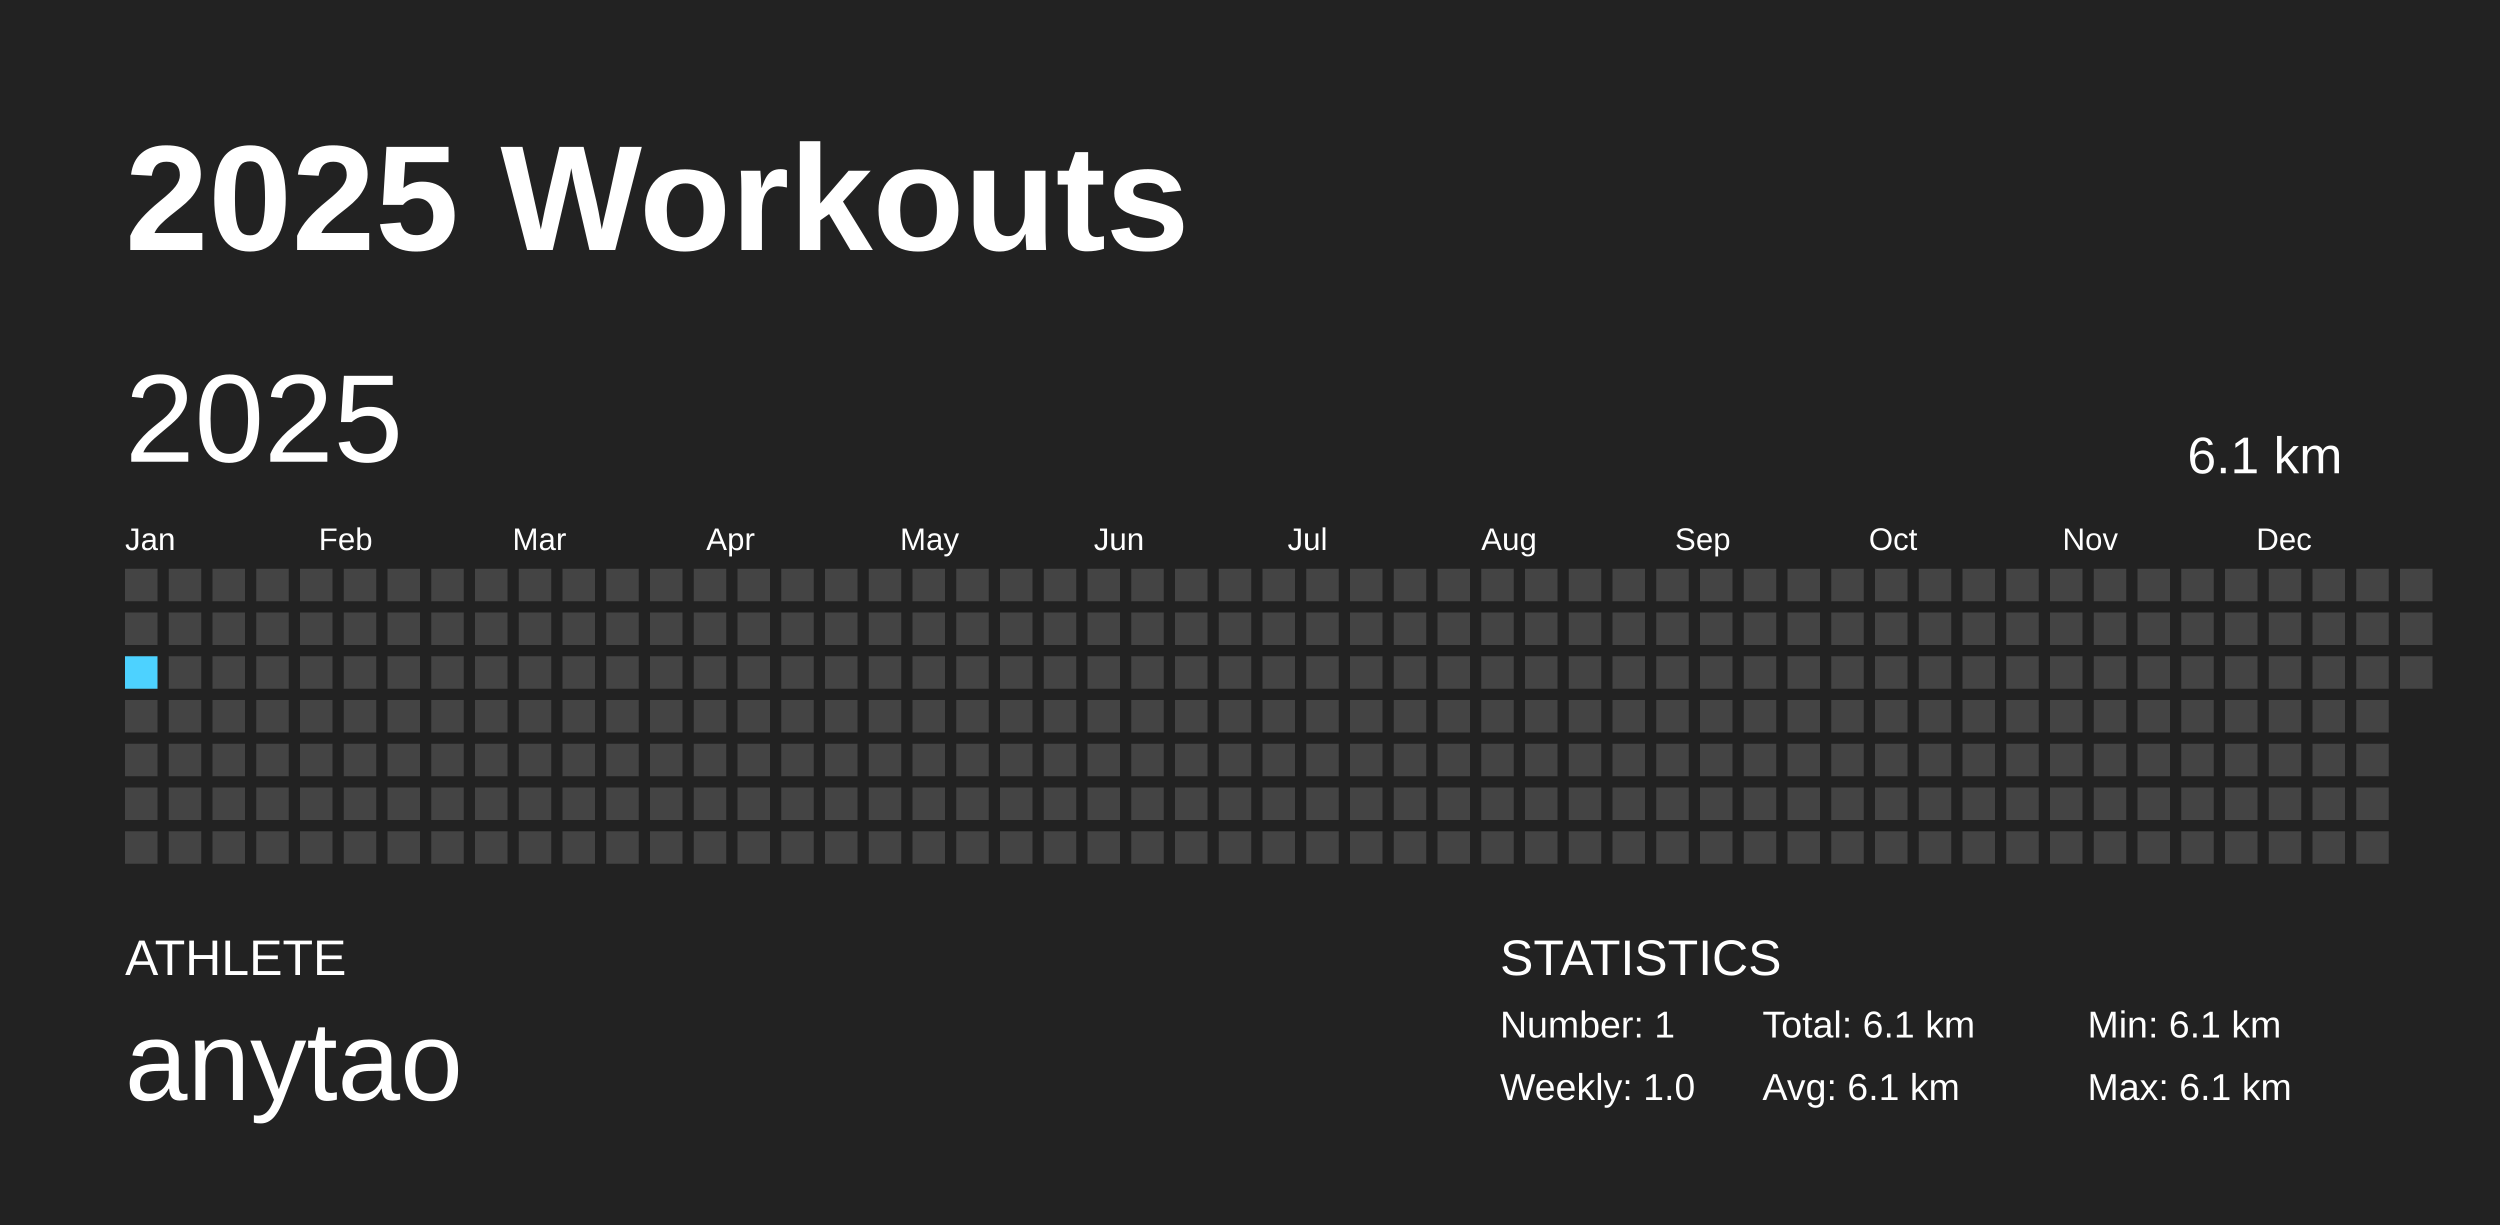
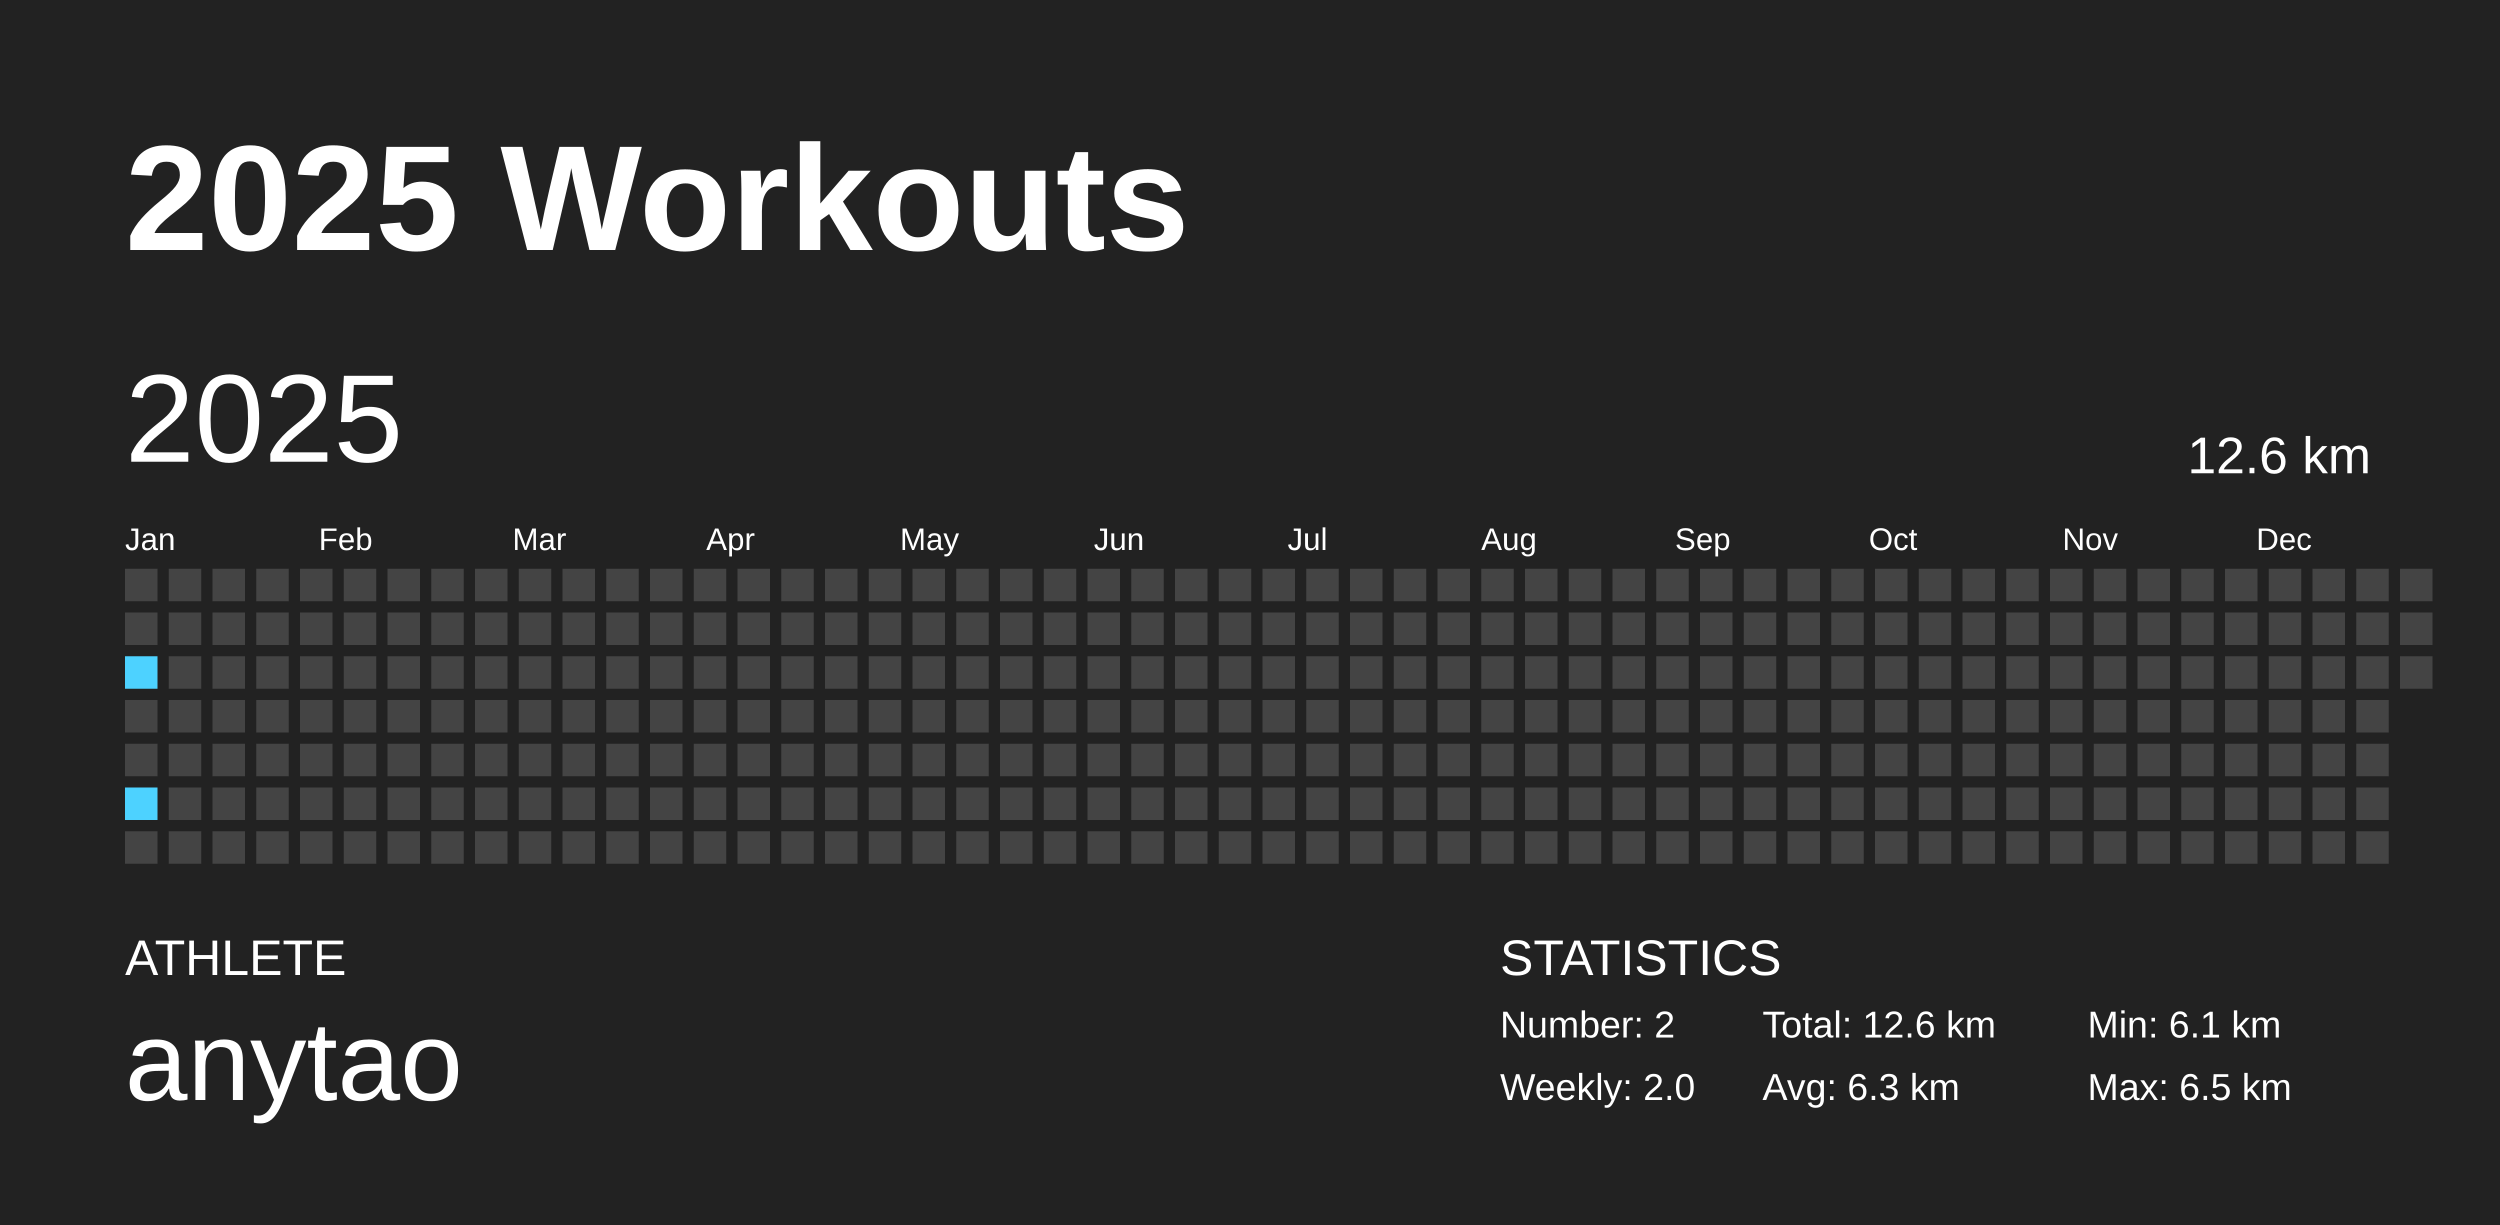
<svg xmlns="http://www.w3.org/2000/svg" baseProfile="full" height="98mm" version="1.1" viewBox="0,0,200,98" width="200mm">
  <defs />
  <rect fill="#222222" height="98" width="200" x="0" y="0" />
  <text fill="#FFFFFF" style="font-size:12px; font-family:Arial; font-weight:bold;" x="10" y="20">2025 Workouts</text>
  <text fill="#FFFFFF" style="font-size:4px; font-family:Arial" x="10" y="78">ATHLETE</text>
  <text fill="#FFFFFF" style="font-size:9px; font-family:Arial" x="10" y="88">anytao</text>
  <text fill="#FFFFFF" style="font-size:4px; font-family:Arial" x="120" y="78">STATISTICS</text>
-   <text fill="#FFFFFF" style="font-size:3px; font-family:Arial" x="120" y="83">Number: 1</text>
-   <text fill="#FFFFFF" style="font-size:3px; font-family:Arial" x="120" y="88">Weekly: 1.0</text>
-   <text fill="#FFFFFF" style="font-size:3px; font-family:Arial" x="141" y="83">Total: 6.1 km</text>
-   <text fill="#FFFFFF" style="font-size:3px; font-family:Arial" x="141" y="88">Avg: 6.1 km</text>
+   <text fill="#FFFFFF" style="font-size:3px; font-family:Arial" x="120" y="83">Number: 2</text>
+   <text fill="#FFFFFF" style="font-size:3px; font-family:Arial" x="120" y="88">Weekly: 2.0</text>
+   <text fill="#FFFFFF" style="font-size:3px; font-family:Arial" x="141" y="83">Total: 12.6 km</text>
+   <text fill="#FFFFFF" style="font-size:3px; font-family:Arial" x="141" y="88">Avg: 6.3 km</text>
  <text fill="#FFFFFF" style="font-size:3px; font-family:Arial" x="167" y="83">Min: 6.1 km</text>
-   <text fill="#FFFFFF" style="font-size:3px; font-family:Arial" x="167" y="88">Max: 6.1 km</text>
+   <text fill="#FFFFFF" style="font-size:3px; font-family:Arial" x="167" y="88">Max: 6.5 km</text>
  <text dominant-baseline="hanging" fill="#FFFFFF" style="font-size:10.0px; font-family:Arial;" x="10" y="30">2025</text>
-   <text dominant-baseline="hanging" fill="#FFFFFF" style="font-size:4.125px; font-family:Arial;" x="175" y="35">6.1 km</text>
+   <text dominant-baseline="hanging" fill="#FFFFFF" style="font-size:4.125px; font-family:Arial;" x="175" y="35">12.6 km</text>
  <text fill="#FFFFFF" style="font-size:2.5px; font-family:Arial" x="10.0" y="44">Jan</text>
  <text fill="#FFFFFF" style="font-size:2.5px; font-family:Arial" x="25.5" y="44">Feb</text>
  <text fill="#FFFFFF" style="font-size:2.5px; font-family:Arial" x="41.0" y="44">Mar</text>
  <text fill="#FFFFFF" style="font-size:2.5px; font-family:Arial" x="56.5" y="44">Apr</text>
  <text fill="#FFFFFF" style="font-size:2.5px; font-family:Arial" x="72.0" y="44">May</text>
  <text fill="#FFFFFF" style="font-size:2.5px; font-family:Arial" x="87.5" y="44">Jun</text>
  <text fill="#FFFFFF" style="font-size:2.5px; font-family:Arial" x="103.0" y="44">Jul</text>
  <text fill="#FFFFFF" style="font-size:2.5px; font-family:Arial" x="118.5" y="44">Aug</text>
  <text fill="#FFFFFF" style="font-size:2.5px; font-family:Arial" x="134.0" y="44">Sep</text>
  <text fill="#FFFFFF" style="font-size:2.5px; font-family:Arial" x="149.5" y="44">Oct</text>
  <text fill="#FFFFFF" style="font-size:2.5px; font-family:Arial" x="165.0" y="44">Nov</text>
  <text fill="#FFFFFF" style="font-size:2.5px; font-family:Arial" x="180.5" y="44">Dec</text>
  <rect fill="#444444" height="2.6" width="2.6" x="10.0" y="45.5" />
  <rect fill="#444444" height="2.6" width="2.6" x="10.0" y="49.0" />
-   <rect fill="#4DD2FF" height="2.6" width="2.6" x="10.0" y="52.5" />
+   <rect fill="#4dd2ff" height="2.6" width="2.6" x="10.0" y="52.5" />
  <rect fill="#444444" height="2.6" width="2.6" x="10.0" y="56.0" />
  <rect fill="#444444" height="2.6" width="2.6" x="10.0" y="59.5" />
-   <rect fill="#444444" height="2.6" width="2.6" x="10.0" y="63.0" />
+   <rect fill="#4dd2ff" height="2.6" width="2.6" x="10.0" y="63.0" />
  <rect fill="#444444" height="2.6" width="2.6" x="10.0" y="66.5" />
  <rect fill="#444444" height="2.6" width="2.6" x="13.5" y="45.5" />
  <rect fill="#444444" height="2.6" width="2.6" x="13.5" y="49.0" />
  <rect fill="#444444" height="2.6" width="2.6" x="13.5" y="52.5" />
  <rect fill="#444444" height="2.6" width="2.6" x="13.5" y="56.0" />
  <rect fill="#444444" height="2.6" width="2.6" x="13.5" y="59.5" />
  <rect fill="#444444" height="2.6" width="2.6" x="13.5" y="63.0" />
  <rect fill="#444444" height="2.6" width="2.6" x="13.5" y="66.5" />
  <rect fill="#444444" height="2.6" width="2.6" x="17.0" y="45.5" />
  <rect fill="#444444" height="2.6" width="2.6" x="17.0" y="49.0" />
  <rect fill="#444444" height="2.6" width="2.6" x="17.0" y="52.5" />
  <rect fill="#444444" height="2.6" width="2.6" x="17.0" y="56.0" />
  <rect fill="#444444" height="2.6" width="2.6" x="17.0" y="59.5" />
  <rect fill="#444444" height="2.6" width="2.6" x="17.0" y="63.0" />
  <rect fill="#444444" height="2.6" width="2.6" x="17.0" y="66.5" />
  <rect fill="#444444" height="2.6" width="2.6" x="20.5" y="45.5" />
  <rect fill="#444444" height="2.6" width="2.6" x="20.5" y="49.0" />
  <rect fill="#444444" height="2.6" width="2.6" x="20.5" y="52.5" />
  <rect fill="#444444" height="2.6" width="2.6" x="20.5" y="56.0" />
  <rect fill="#444444" height="2.6" width="2.6" x="20.5" y="59.5" />
  <rect fill="#444444" height="2.6" width="2.6" x="20.5" y="63.0" />
  <rect fill="#444444" height="2.6" width="2.6" x="20.5" y="66.5" />
  <rect fill="#444444" height="2.6" width="2.6" x="24.0" y="45.5" />
  <rect fill="#444444" height="2.6" width="2.6" x="24.0" y="49.0" />
  <rect fill="#444444" height="2.6" width="2.6" x="24.0" y="52.5" />
  <rect fill="#444444" height="2.6" width="2.6" x="24.0" y="56.0" />
  <rect fill="#444444" height="2.6" width="2.6" x="24.0" y="59.5" />
  <rect fill="#444444" height="2.6" width="2.6" x="24.0" y="63.0" />
  <rect fill="#444444" height="2.6" width="2.6" x="24.0" y="66.5" />
  <rect fill="#444444" height="2.6" width="2.6" x="27.5" y="45.5" />
  <rect fill="#444444" height="2.6" width="2.6" x="27.5" y="49.0" />
  <rect fill="#444444" height="2.6" width="2.6" x="27.5" y="52.5" />
  <rect fill="#444444" height="2.6" width="2.6" x="27.5" y="56.0" />
  <rect fill="#444444" height="2.6" width="2.6" x="27.5" y="59.5" />
  <rect fill="#444444" height="2.6" width="2.6" x="27.5" y="63.0" />
  <rect fill="#444444" height="2.6" width="2.6" x="27.5" y="66.5" />
  <rect fill="#444444" height="2.6" width="2.6" x="31.0" y="45.5" />
  <rect fill="#444444" height="2.6" width="2.6" x="31.0" y="49.0" />
  <rect fill="#444444" height="2.6" width="2.6" x="31.0" y="52.5" />
  <rect fill="#444444" height="2.6" width="2.6" x="31.0" y="56.0" />
  <rect fill="#444444" height="2.6" width="2.6" x="31.0" y="59.5" />
  <rect fill="#444444" height="2.6" width="2.6" x="31.0" y="63.0" />
  <rect fill="#444444" height="2.6" width="2.6" x="31.0" y="66.5" />
  <rect fill="#444444" height="2.6" width="2.6" x="34.5" y="45.5" />
  <rect fill="#444444" height="2.6" width="2.6" x="34.5" y="49.0" />
  <rect fill="#444444" height="2.6" width="2.6" x="34.5" y="52.5" />
  <rect fill="#444444" height="2.6" width="2.6" x="34.5" y="56.0" />
  <rect fill="#444444" height="2.6" width="2.6" x="34.5" y="59.5" />
  <rect fill="#444444" height="2.6" width="2.6" x="34.5" y="63.0" />
  <rect fill="#444444" height="2.6" width="2.6" x="34.5" y="66.5" />
  <rect fill="#444444" height="2.6" width="2.6" x="38.0" y="45.5" />
  <rect fill="#444444" height="2.6" width="2.6" x="38.0" y="49.0" />
  <rect fill="#444444" height="2.6" width="2.6" x="38.0" y="52.5" />
  <rect fill="#444444" height="2.6" width="2.6" x="38.0" y="56.0" />
  <rect fill="#444444" height="2.6" width="2.6" x="38.0" y="59.5" />
  <rect fill="#444444" height="2.6" width="2.6" x="38.0" y="63.0" />
  <rect fill="#444444" height="2.6" width="2.6" x="38.0" y="66.5" />
  <rect fill="#444444" height="2.6" width="2.6" x="41.5" y="45.5" />
  <rect fill="#444444" height="2.6" width="2.6" x="41.5" y="49.0" />
  <rect fill="#444444" height="2.6" width="2.6" x="41.5" y="52.5" />
  <rect fill="#444444" height="2.6" width="2.6" x="41.5" y="56.0" />
  <rect fill="#444444" height="2.6" width="2.6" x="41.5" y="59.5" />
  <rect fill="#444444" height="2.6" width="2.6" x="41.5" y="63.0" />
  <rect fill="#444444" height="2.6" width="2.6" x="41.5" y="66.5" />
  <rect fill="#444444" height="2.6" width="2.6" x="45.0" y="45.5" />
  <rect fill="#444444" height="2.6" width="2.6" x="45.0" y="49.0" />
  <rect fill="#444444" height="2.6" width="2.6" x="45.0" y="52.5" />
  <rect fill="#444444" height="2.6" width="2.6" x="45.0" y="56.0" />
  <rect fill="#444444" height="2.6" width="2.6" x="45.0" y="59.5" />
  <rect fill="#444444" height="2.6" width="2.6" x="45.0" y="63.0" />
  <rect fill="#444444" height="2.6" width="2.6" x="45.0" y="66.5" />
  <rect fill="#444444" height="2.6" width="2.6" x="48.5" y="45.5" />
  <rect fill="#444444" height="2.6" width="2.6" x="48.5" y="49.0" />
  <rect fill="#444444" height="2.6" width="2.6" x="48.5" y="52.5" />
  <rect fill="#444444" height="2.6" width="2.6" x="48.5" y="56.0" />
  <rect fill="#444444" height="2.6" width="2.6" x="48.5" y="59.5" />
  <rect fill="#444444" height="2.6" width="2.6" x="48.5" y="63.0" />
  <rect fill="#444444" height="2.6" width="2.6" x="48.5" y="66.5" />
  <rect fill="#444444" height="2.6" width="2.6" x="52.0" y="45.5" />
  <rect fill="#444444" height="2.6" width="2.6" x="52.0" y="49.0" />
  <rect fill="#444444" height="2.6" width="2.6" x="52.0" y="52.5" />
  <rect fill="#444444" height="2.6" width="2.6" x="52.0" y="56.0" />
  <rect fill="#444444" height="2.6" width="2.6" x="52.0" y="59.5" />
  <rect fill="#444444" height="2.6" width="2.6" x="52.0" y="63.0" />
  <rect fill="#444444" height="2.6" width="2.6" x="52.0" y="66.5" />
  <rect fill="#444444" height="2.6" width="2.6" x="55.5" y="45.5" />
  <rect fill="#444444" height="2.6" width="2.6" x="55.5" y="49.0" />
  <rect fill="#444444" height="2.6" width="2.6" x="55.5" y="52.5" />
  <rect fill="#444444" height="2.6" width="2.6" x="55.5" y="56.0" />
  <rect fill="#444444" height="2.6" width="2.6" x="55.5" y="59.5" />
  <rect fill="#444444" height="2.6" width="2.6" x="55.5" y="63.0" />
  <rect fill="#444444" height="2.6" width="2.6" x="55.5" y="66.5" />
  <rect fill="#444444" height="2.6" width="2.6" x="59.0" y="45.5" />
  <rect fill="#444444" height="2.6" width="2.6" x="59.0" y="49.0" />
  <rect fill="#444444" height="2.6" width="2.6" x="59.0" y="52.5" />
  <rect fill="#444444" height="2.6" width="2.6" x="59.0" y="56.0" />
  <rect fill="#444444" height="2.6" width="2.6" x="59.0" y="59.5" />
  <rect fill="#444444" height="2.6" width="2.6" x="59.0" y="63.0" />
  <rect fill="#444444" height="2.6" width="2.6" x="59.0" y="66.5" />
  <rect fill="#444444" height="2.6" width="2.6" x="62.5" y="45.5" />
  <rect fill="#444444" height="2.6" width="2.6" x="62.5" y="49.0" />
  <rect fill="#444444" height="2.6" width="2.6" x="62.5" y="52.5" />
  <rect fill="#444444" height="2.6" width="2.6" x="62.5" y="56.0" />
  <rect fill="#444444" height="2.6" width="2.6" x="62.5" y="59.5" />
  <rect fill="#444444" height="2.6" width="2.6" x="62.5" y="63.0" />
  <rect fill="#444444" height="2.6" width="2.6" x="62.5" y="66.5" />
  <rect fill="#444444" height="2.6" width="2.6" x="66.0" y="45.5" />
  <rect fill="#444444" height="2.6" width="2.6" x="66.0" y="49.0" />
  <rect fill="#444444" height="2.6" width="2.6" x="66.0" y="52.5" />
  <rect fill="#444444" height="2.6" width="2.6" x="66.0" y="56.0" />
  <rect fill="#444444" height="2.6" width="2.6" x="66.0" y="59.5" />
  <rect fill="#444444" height="2.6" width="2.6" x="66.0" y="63.0" />
  <rect fill="#444444" height="2.6" width="2.6" x="66.0" y="66.5" />
  <rect fill="#444444" height="2.6" width="2.6" x="69.5" y="45.5" />
  <rect fill="#444444" height="2.6" width="2.6" x="69.5" y="49.0" />
  <rect fill="#444444" height="2.6" width="2.6" x="69.5" y="52.5" />
  <rect fill="#444444" height="2.6" width="2.6" x="69.5" y="56.0" />
  <rect fill="#444444" height="2.6" width="2.6" x="69.5" y="59.5" />
  <rect fill="#444444" height="2.6" width="2.6" x="69.5" y="63.0" />
  <rect fill="#444444" height="2.6" width="2.6" x="69.5" y="66.5" />
  <rect fill="#444444" height="2.6" width="2.6" x="73.0" y="45.5" />
  <rect fill="#444444" height="2.6" width="2.6" x="73.0" y="49.0" />
  <rect fill="#444444" height="2.6" width="2.6" x="73.0" y="52.5" />
  <rect fill="#444444" height="2.6" width="2.6" x="73.0" y="56.0" />
  <rect fill="#444444" height="2.6" width="2.6" x="73.0" y="59.5" />
  <rect fill="#444444" height="2.6" width="2.6" x="73.0" y="63.0" />
  <rect fill="#444444" height="2.6" width="2.6" x="73.0" y="66.5" />
  <rect fill="#444444" height="2.6" width="2.6" x="76.5" y="45.5" />
  <rect fill="#444444" height="2.6" width="2.6" x="76.5" y="49.0" />
  <rect fill="#444444" height="2.6" width="2.6" x="76.5" y="52.5" />
  <rect fill="#444444" height="2.6" width="2.6" x="76.5" y="56.0" />
  <rect fill="#444444" height="2.6" width="2.6" x="76.5" y="59.5" />
  <rect fill="#444444" height="2.6" width="2.6" x="76.5" y="63.0" />
  <rect fill="#444444" height="2.6" width="2.6" x="76.5" y="66.5" />
  <rect fill="#444444" height="2.6" width="2.6" x="80.0" y="45.5" />
  <rect fill="#444444" height="2.6" width="2.6" x="80.0" y="49.0" />
  <rect fill="#444444" height="2.6" width="2.6" x="80.0" y="52.5" />
  <rect fill="#444444" height="2.6" width="2.6" x="80.0" y="56.0" />
  <rect fill="#444444" height="2.6" width="2.6" x="80.0" y="59.5" />
  <rect fill="#444444" height="2.6" width="2.6" x="80.0" y="63.0" />
  <rect fill="#444444" height="2.6" width="2.6" x="80.0" y="66.5" />
  <rect fill="#444444" height="2.6" width="2.6" x="83.5" y="45.5" />
  <rect fill="#444444" height="2.6" width="2.6" x="83.5" y="49.0" />
  <rect fill="#444444" height="2.6" width="2.6" x="83.5" y="52.5" />
  <rect fill="#444444" height="2.6" width="2.6" x="83.5" y="56.0" />
  <rect fill="#444444" height="2.6" width="2.6" x="83.5" y="59.5" />
  <rect fill="#444444" height="2.6" width="2.6" x="83.5" y="63.0" />
  <rect fill="#444444" height="2.6" width="2.6" x="83.5" y="66.5" />
  <rect fill="#444444" height="2.6" width="2.6" x="87.0" y="45.5" />
  <rect fill="#444444" height="2.6" width="2.6" x="87.0" y="49.0" />
  <rect fill="#444444" height="2.6" width="2.6" x="87.0" y="52.5" />
  <rect fill="#444444" height="2.6" width="2.6" x="87.0" y="56.0" />
  <rect fill="#444444" height="2.6" width="2.6" x="87.0" y="59.5" />
  <rect fill="#444444" height="2.6" width="2.6" x="87.0" y="63.0" />
  <rect fill="#444444" height="2.6" width="2.6" x="87.0" y="66.5" />
  <rect fill="#444444" height="2.6" width="2.6" x="90.5" y="45.5" />
  <rect fill="#444444" height="2.6" width="2.6" x="90.5" y="49.0" />
  <rect fill="#444444" height="2.6" width="2.6" x="90.5" y="52.5" />
  <rect fill="#444444" height="2.6" width="2.6" x="90.5" y="56.0" />
  <rect fill="#444444" height="2.6" width="2.6" x="90.5" y="59.5" />
  <rect fill="#444444" height="2.6" width="2.6" x="90.5" y="63.0" />
  <rect fill="#444444" height="2.6" width="2.6" x="90.5" y="66.5" />
  <rect fill="#444444" height="2.6" width="2.6" x="94.0" y="45.5" />
  <rect fill="#444444" height="2.6" width="2.6" x="94.0" y="49.0" />
  <rect fill="#444444" height="2.6" width="2.6" x="94.0" y="52.5" />
  <rect fill="#444444" height="2.6" width="2.6" x="94.0" y="56.0" />
  <rect fill="#444444" height="2.6" width="2.6" x="94.0" y="59.5" />
  <rect fill="#444444" height="2.6" width="2.6" x="94.0" y="63.0" />
  <rect fill="#444444" height="2.6" width="2.6" x="94.0" y="66.5" />
  <rect fill="#444444" height="2.6" width="2.6" x="97.5" y="45.5" />
  <rect fill="#444444" height="2.6" width="2.6" x="97.5" y="49.0" />
  <rect fill="#444444" height="2.6" width="2.6" x="97.5" y="52.5" />
  <rect fill="#444444" height="2.6" width="2.6" x="97.5" y="56.0" />
  <rect fill="#444444" height="2.6" width="2.6" x="97.5" y="59.5" />
  <rect fill="#444444" height="2.6" width="2.6" x="97.5" y="63.0" />
  <rect fill="#444444" height="2.6" width="2.6" x="97.5" y="66.5" />
  <rect fill="#444444" height="2.6" width="2.6" x="101.0" y="45.5" />
  <rect fill="#444444" height="2.6" width="2.6" x="101.0" y="49.0" />
  <rect fill="#444444" height="2.6" width="2.6" x="101.0" y="52.5" />
  <rect fill="#444444" height="2.6" width="2.6" x="101.0" y="56.0" />
  <rect fill="#444444" height="2.6" width="2.6" x="101.0" y="59.5" />
  <rect fill="#444444" height="2.6" width="2.6" x="101.0" y="63.0" />
  <rect fill="#444444" height="2.6" width="2.6" x="101.0" y="66.5" />
  <rect fill="#444444" height="2.6" width="2.6" x="104.5" y="45.5" />
  <rect fill="#444444" height="2.6" width="2.6" x="104.5" y="49.0" />
  <rect fill="#444444" height="2.6" width="2.6" x="104.5" y="52.5" />
  <rect fill="#444444" height="2.6" width="2.6" x="104.5" y="56.0" />
  <rect fill="#444444" height="2.6" width="2.6" x="104.5" y="59.5" />
  <rect fill="#444444" height="2.6" width="2.6" x="104.5" y="63.0" />
  <rect fill="#444444" height="2.6" width="2.6" x="104.5" y="66.5" />
  <rect fill="#444444" height="2.6" width="2.6" x="108.0" y="45.5" />
  <rect fill="#444444" height="2.6" width="2.6" x="108.0" y="49.0" />
  <rect fill="#444444" height="2.6" width="2.6" x="108.0" y="52.5" />
  <rect fill="#444444" height="2.6" width="2.6" x="108.0" y="56.0" />
  <rect fill="#444444" height="2.6" width="2.6" x="108.0" y="59.5" />
  <rect fill="#444444" height="2.6" width="2.6" x="108.0" y="63.0" />
  <rect fill="#444444" height="2.6" width="2.6" x="108.0" y="66.5" />
  <rect fill="#444444" height="2.6" width="2.6" x="111.5" y="45.5" />
  <rect fill="#444444" height="2.6" width="2.6" x="111.5" y="49.0" />
  <rect fill="#444444" height="2.6" width="2.6" x="111.5" y="52.5" />
  <rect fill="#444444" height="2.6" width="2.6" x="111.5" y="56.0" />
  <rect fill="#444444" height="2.6" width="2.6" x="111.5" y="59.5" />
  <rect fill="#444444" height="2.6" width="2.6" x="111.5" y="63.0" />
  <rect fill="#444444" height="2.6" width="2.6" x="111.5" y="66.5" />
  <rect fill="#444444" height="2.6" width="2.6" x="115.0" y="45.5" />
  <rect fill="#444444" height="2.6" width="2.6" x="115.0" y="49.0" />
  <rect fill="#444444" height="2.6" width="2.6" x="115.0" y="52.5" />
  <rect fill="#444444" height="2.6" width="2.6" x="115.0" y="56.0" />
  <rect fill="#444444" height="2.6" width="2.6" x="115.0" y="59.5" />
  <rect fill="#444444" height="2.6" width="2.6" x="115.0" y="63.0" />
  <rect fill="#444444" height="2.6" width="2.6" x="115.0" y="66.5" />
  <rect fill="#444444" height="2.6" width="2.6" x="118.5" y="45.5" />
  <rect fill="#444444" height="2.6" width="2.6" x="118.5" y="49.0" />
  <rect fill="#444444" height="2.6" width="2.6" x="118.5" y="52.5" />
  <rect fill="#444444" height="2.6" width="2.6" x="118.5" y="56.0" />
  <rect fill="#444444" height="2.6" width="2.6" x="118.5" y="59.5" />
  <rect fill="#444444" height="2.6" width="2.6" x="118.5" y="63.0" />
  <rect fill="#444444" height="2.6" width="2.6" x="118.5" y="66.5" />
  <rect fill="#444444" height="2.6" width="2.6" x="122.0" y="45.5" />
  <rect fill="#444444" height="2.6" width="2.6" x="122.0" y="49.0" />
  <rect fill="#444444" height="2.6" width="2.6" x="122.0" y="52.5" />
  <rect fill="#444444" height="2.6" width="2.6" x="122.0" y="56.0" />
  <rect fill="#444444" height="2.6" width="2.6" x="122.0" y="59.5" />
  <rect fill="#444444" height="2.6" width="2.6" x="122.0" y="63.0" />
  <rect fill="#444444" height="2.6" width="2.6" x="122.0" y="66.5" />
  <rect fill="#444444" height="2.6" width="2.6" x="125.5" y="45.5" />
  <rect fill="#444444" height="2.6" width="2.6" x="125.5" y="49.0" />
  <rect fill="#444444" height="2.6" width="2.6" x="125.5" y="52.5" />
  <rect fill="#444444" height="2.6" width="2.6" x="125.5" y="56.0" />
  <rect fill="#444444" height="2.6" width="2.6" x="125.5" y="59.5" />
  <rect fill="#444444" height="2.6" width="2.6" x="125.5" y="63.0" />
  <rect fill="#444444" height="2.6" width="2.6" x="125.5" y="66.5" />
  <rect fill="#444444" height="2.6" width="2.6" x="129.0" y="45.5" />
  <rect fill="#444444" height="2.6" width="2.6" x="129.0" y="49.0" />
  <rect fill="#444444" height="2.6" width="2.6" x="129.0" y="52.5" />
  <rect fill="#444444" height="2.6" width="2.6" x="129.0" y="56.0" />
  <rect fill="#444444" height="2.6" width="2.6" x="129.0" y="59.5" />
  <rect fill="#444444" height="2.6" width="2.6" x="129.0" y="63.0" />
  <rect fill="#444444" height="2.6" width="2.6" x="129.0" y="66.5" />
  <rect fill="#444444" height="2.6" width="2.6" x="132.5" y="45.5" />
  <rect fill="#444444" height="2.6" width="2.6" x="132.5" y="49.0" />
  <rect fill="#444444" height="2.6" width="2.6" x="132.5" y="52.5" />
  <rect fill="#444444" height="2.6" width="2.6" x="132.5" y="56.0" />
  <rect fill="#444444" height="2.6" width="2.6" x="132.5" y="59.5" />
  <rect fill="#444444" height="2.6" width="2.6" x="132.5" y="63.0" />
  <rect fill="#444444" height="2.6" width="2.6" x="132.5" y="66.5" />
  <rect fill="#444444" height="2.6" width="2.6" x="136.0" y="45.5" />
  <rect fill="#444444" height="2.6" width="2.6" x="136.0" y="49.0" />
  <rect fill="#444444" height="2.6" width="2.6" x="136.0" y="52.5" />
  <rect fill="#444444" height="2.6" width="2.6" x="136.0" y="56.0" />
  <rect fill="#444444" height="2.6" width="2.6" x="136.0" y="59.5" />
  <rect fill="#444444" height="2.6" width="2.6" x="136.0" y="63.0" />
  <rect fill="#444444" height="2.6" width="2.6" x="136.0" y="66.5" />
  <rect fill="#444444" height="2.6" width="2.6" x="139.5" y="45.5" />
  <rect fill="#444444" height="2.6" width="2.6" x="139.5" y="49.0" />
  <rect fill="#444444" height="2.6" width="2.6" x="139.5" y="52.5" />
  <rect fill="#444444" height="2.6" width="2.6" x="139.5" y="56.0" />
  <rect fill="#444444" height="2.6" width="2.6" x="139.5" y="59.5" />
  <rect fill="#444444" height="2.6" width="2.6" x="139.5" y="63.0" />
  <rect fill="#444444" height="2.6" width="2.6" x="139.5" y="66.5" />
  <rect fill="#444444" height="2.6" width="2.6" x="143.0" y="45.5" />
  <rect fill="#444444" height="2.6" width="2.6" x="143.0" y="49.0" />
  <rect fill="#444444" height="2.6" width="2.6" x="143.0" y="52.5" />
  <rect fill="#444444" height="2.6" width="2.6" x="143.0" y="56.0" />
  <rect fill="#444444" height="2.6" width="2.6" x="143.0" y="59.5" />
  <rect fill="#444444" height="2.6" width="2.6" x="143.0" y="63.0" />
  <rect fill="#444444" height="2.6" width="2.6" x="143.0" y="66.5" />
  <rect fill="#444444" height="2.6" width="2.6" x="146.5" y="45.5" />
  <rect fill="#444444" height="2.6" width="2.6" x="146.5" y="49.0" />
  <rect fill="#444444" height="2.6" width="2.6" x="146.5" y="52.5" />
  <rect fill="#444444" height="2.6" width="2.6" x="146.5" y="56.0" />
  <rect fill="#444444" height="2.6" width="2.6" x="146.5" y="59.5" />
  <rect fill="#444444" height="2.6" width="2.6" x="146.5" y="63.0" />
  <rect fill="#444444" height="2.6" width="2.6" x="146.5" y="66.5" />
  <rect fill="#444444" height="2.6" width="2.6" x="150.0" y="45.5" />
  <rect fill="#444444" height="2.6" width="2.6" x="150.0" y="49.0" />
  <rect fill="#444444" height="2.6" width="2.6" x="150.0" y="52.5" />
  <rect fill="#444444" height="2.6" width="2.6" x="150.0" y="56.0" />
  <rect fill="#444444" height="2.6" width="2.6" x="150.0" y="59.5" />
  <rect fill="#444444" height="2.6" width="2.6" x="150.0" y="63.0" />
  <rect fill="#444444" height="2.6" width="2.6" x="150.0" y="66.5" />
  <rect fill="#444444" height="2.6" width="2.6" x="153.5" y="45.5" />
  <rect fill="#444444" height="2.6" width="2.6" x="153.5" y="49.0" />
  <rect fill="#444444" height="2.6" width="2.6" x="153.5" y="52.5" />
  <rect fill="#444444" height="2.6" width="2.6" x="153.5" y="56.0" />
  <rect fill="#444444" height="2.6" width="2.6" x="153.5" y="59.5" />
  <rect fill="#444444" height="2.6" width="2.6" x="153.5" y="63.0" />
  <rect fill="#444444" height="2.6" width="2.6" x="153.5" y="66.5" />
  <rect fill="#444444" height="2.6" width="2.6" x="157.0" y="45.5" />
  <rect fill="#444444" height="2.6" width="2.6" x="157.0" y="49.0" />
  <rect fill="#444444" height="2.6" width="2.6" x="157.0" y="52.5" />
  <rect fill="#444444" height="2.6" width="2.6" x="157.0" y="56.0" />
  <rect fill="#444444" height="2.6" width="2.6" x="157.0" y="59.5" />
  <rect fill="#444444" height="2.6" width="2.6" x="157.0" y="63.0" />
  <rect fill="#444444" height="2.6" width="2.6" x="157.0" y="66.5" />
  <rect fill="#444444" height="2.6" width="2.6" x="160.5" y="45.5" />
  <rect fill="#444444" height="2.6" width="2.6" x="160.5" y="49.0" />
  <rect fill="#444444" height="2.6" width="2.6" x="160.5" y="52.5" />
  <rect fill="#444444" height="2.6" width="2.6" x="160.5" y="56.0" />
  <rect fill="#444444" height="2.6" width="2.6" x="160.5" y="59.5" />
  <rect fill="#444444" height="2.6" width="2.6" x="160.5" y="63.0" />
  <rect fill="#444444" height="2.6" width="2.6" x="160.5" y="66.5" />
  <rect fill="#444444" height="2.6" width="2.6" x="164.0" y="45.5" />
  <rect fill="#444444" height="2.6" width="2.6" x="164.0" y="49.0" />
  <rect fill="#444444" height="2.6" width="2.6" x="164.0" y="52.5" />
  <rect fill="#444444" height="2.6" width="2.6" x="164.0" y="56.0" />
  <rect fill="#444444" height="2.6" width="2.6" x="164.0" y="59.5" />
  <rect fill="#444444" height="2.6" width="2.6" x="164.0" y="63.0" />
  <rect fill="#444444" height="2.6" width="2.6" x="164.0" y="66.5" />
  <rect fill="#444444" height="2.6" width="2.6" x="167.5" y="45.5" />
  <rect fill="#444444" height="2.6" width="2.6" x="167.5" y="49.0" />
  <rect fill="#444444" height="2.6" width="2.6" x="167.5" y="52.5" />
  <rect fill="#444444" height="2.6" width="2.6" x="167.5" y="56.0" />
  <rect fill="#444444" height="2.6" width="2.6" x="167.5" y="59.5" />
  <rect fill="#444444" height="2.6" width="2.6" x="167.5" y="63.0" />
  <rect fill="#444444" height="2.6" width="2.6" x="167.5" y="66.5" />
  <rect fill="#444444" height="2.6" width="2.6" x="171.0" y="45.5" />
  <rect fill="#444444" height="2.6" width="2.6" x="171.0" y="49.0" />
  <rect fill="#444444" height="2.6" width="2.6" x="171.0" y="52.5" />
  <rect fill="#444444" height="2.6" width="2.6" x="171.0" y="56.0" />
  <rect fill="#444444" height="2.6" width="2.6" x="171.0" y="59.5" />
  <rect fill="#444444" height="2.6" width="2.6" x="171.0" y="63.0" />
  <rect fill="#444444" height="2.6" width="2.6" x="171.0" y="66.5" />
  <rect fill="#444444" height="2.6" width="2.6" x="174.5" y="45.5" />
  <rect fill="#444444" height="2.6" width="2.6" x="174.5" y="49.0" />
  <rect fill="#444444" height="2.6" width="2.6" x="174.5" y="52.5" />
  <rect fill="#444444" height="2.6" width="2.6" x="174.5" y="56.0" />
  <rect fill="#444444" height="2.6" width="2.6" x="174.5" y="59.5" />
  <rect fill="#444444" height="2.6" width="2.6" x="174.5" y="63.0" />
  <rect fill="#444444" height="2.6" width="2.6" x="174.5" y="66.5" />
  <rect fill="#444444" height="2.6" width="2.6" x="178.0" y="45.5" />
  <rect fill="#444444" height="2.6" width="2.6" x="178.0" y="49.0" />
  <rect fill="#444444" height="2.6" width="2.6" x="178.0" y="52.5" />
  <rect fill="#444444" height="2.6" width="2.6" x="178.0" y="56.0" />
  <rect fill="#444444" height="2.6" width="2.6" x="178.0" y="59.5" />
  <rect fill="#444444" height="2.6" width="2.6" x="178.0" y="63.0" />
  <rect fill="#444444" height="2.6" width="2.6" x="178.0" y="66.5" />
  <rect fill="#444444" height="2.6" width="2.6" x="181.5" y="45.5" />
  <rect fill="#444444" height="2.6" width="2.6" x="181.5" y="49.0" />
  <rect fill="#444444" height="2.6" width="2.6" x="181.5" y="52.5" />
  <rect fill="#444444" height="2.6" width="2.6" x="181.5" y="56.0" />
  <rect fill="#444444" height="2.6" width="2.6" x="181.5" y="59.5" />
  <rect fill="#444444" height="2.6" width="2.6" x="181.5" y="63.0" />
  <rect fill="#444444" height="2.6" width="2.6" x="181.5" y="66.5" />
  <rect fill="#444444" height="2.6" width="2.6" x="185.0" y="45.5" />
  <rect fill="#444444" height="2.6" width="2.6" x="185.0" y="49.0" />
  <rect fill="#444444" height="2.6" width="2.6" x="185.0" y="52.5" />
  <rect fill="#444444" height="2.6" width="2.6" x="185.0" y="56.0" />
  <rect fill="#444444" height="2.6" width="2.6" x="185.0" y="59.5" />
  <rect fill="#444444" height="2.6" width="2.6" x="185.0" y="63.0" />
  <rect fill="#444444" height="2.6" width="2.6" x="185.0" y="66.5" />
  <rect fill="#444444" height="2.6" width="2.6" x="188.5" y="45.5" />
  <rect fill="#444444" height="2.6" width="2.6" x="188.5" y="49.0" />
  <rect fill="#444444" height="2.6" width="2.6" x="188.5" y="52.5" />
  <rect fill="#444444" height="2.6" width="2.6" x="188.5" y="56.0" />
  <rect fill="#444444" height="2.6" width="2.6" x="188.5" y="59.5" />
  <rect fill="#444444" height="2.6" width="2.6" x="188.5" y="63.0" />
  <rect fill="#444444" height="2.6" width="2.6" x="188.5" y="66.5" />
  <rect fill="#444444" height="2.6" width="2.6" x="192.0" y="45.5" />
  <rect fill="#444444" height="2.6" width="2.6" x="192.0" y="49.0" />
  <rect fill="#444444" height="2.6" width="2.6" x="192.0" y="52.5" />
</svg>
